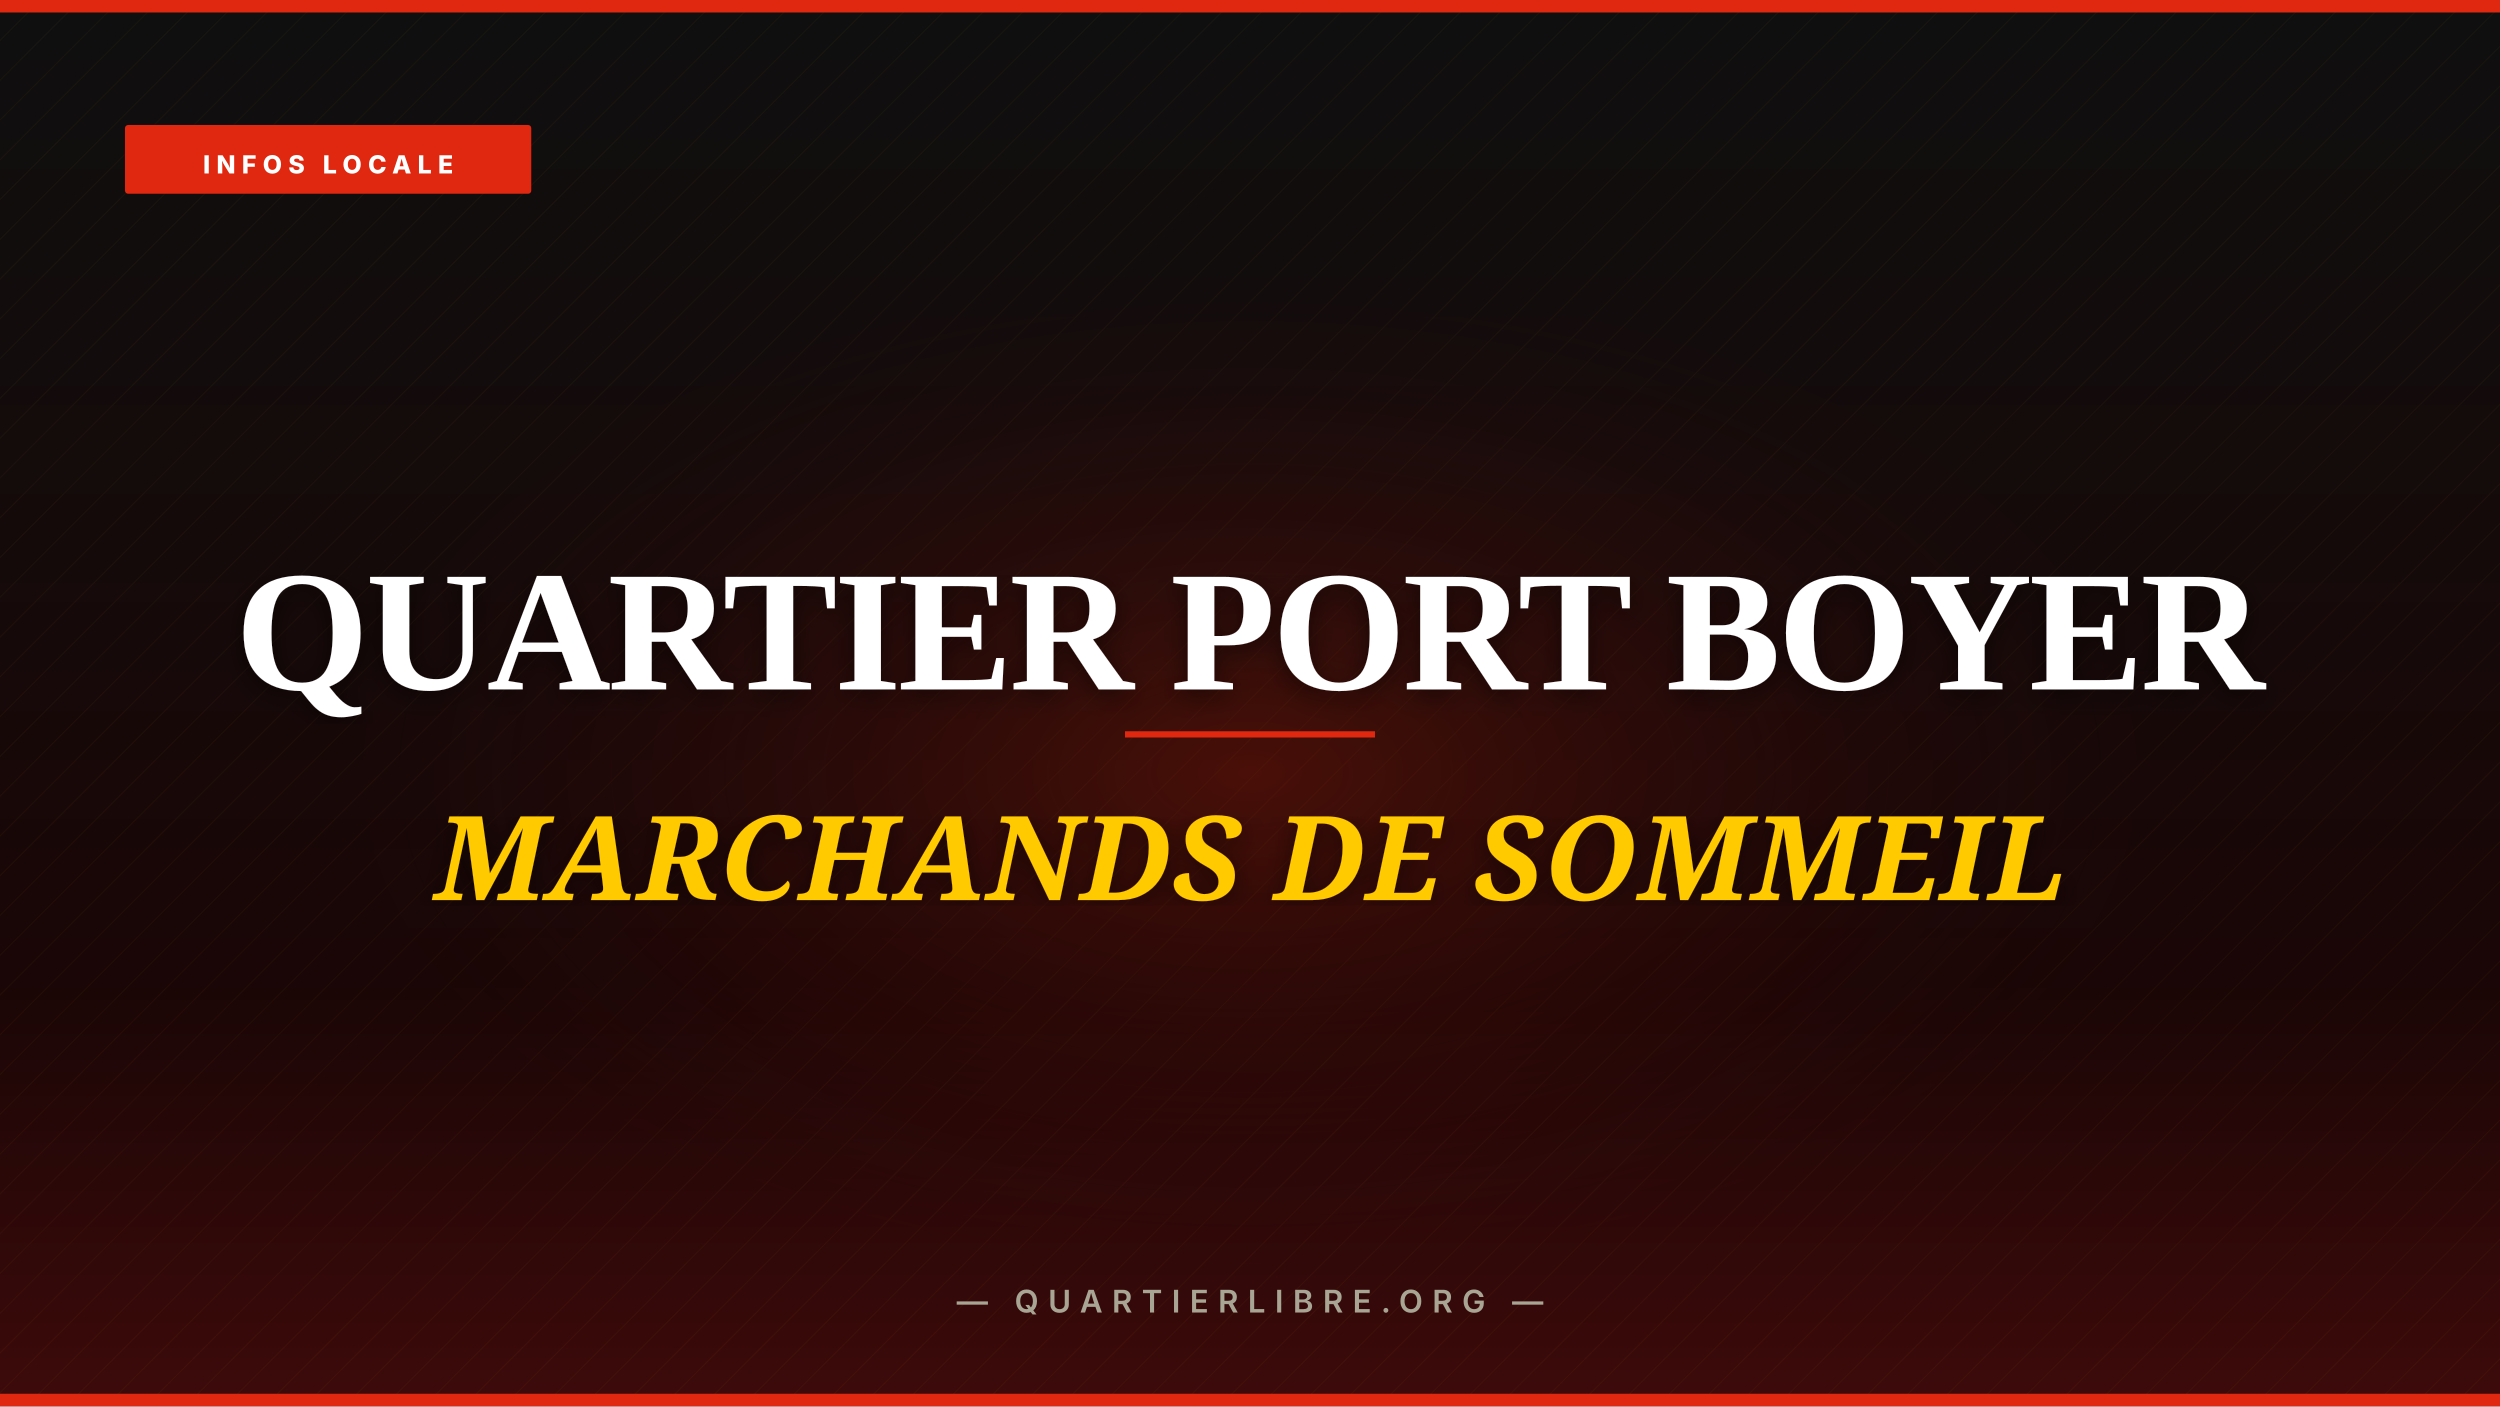
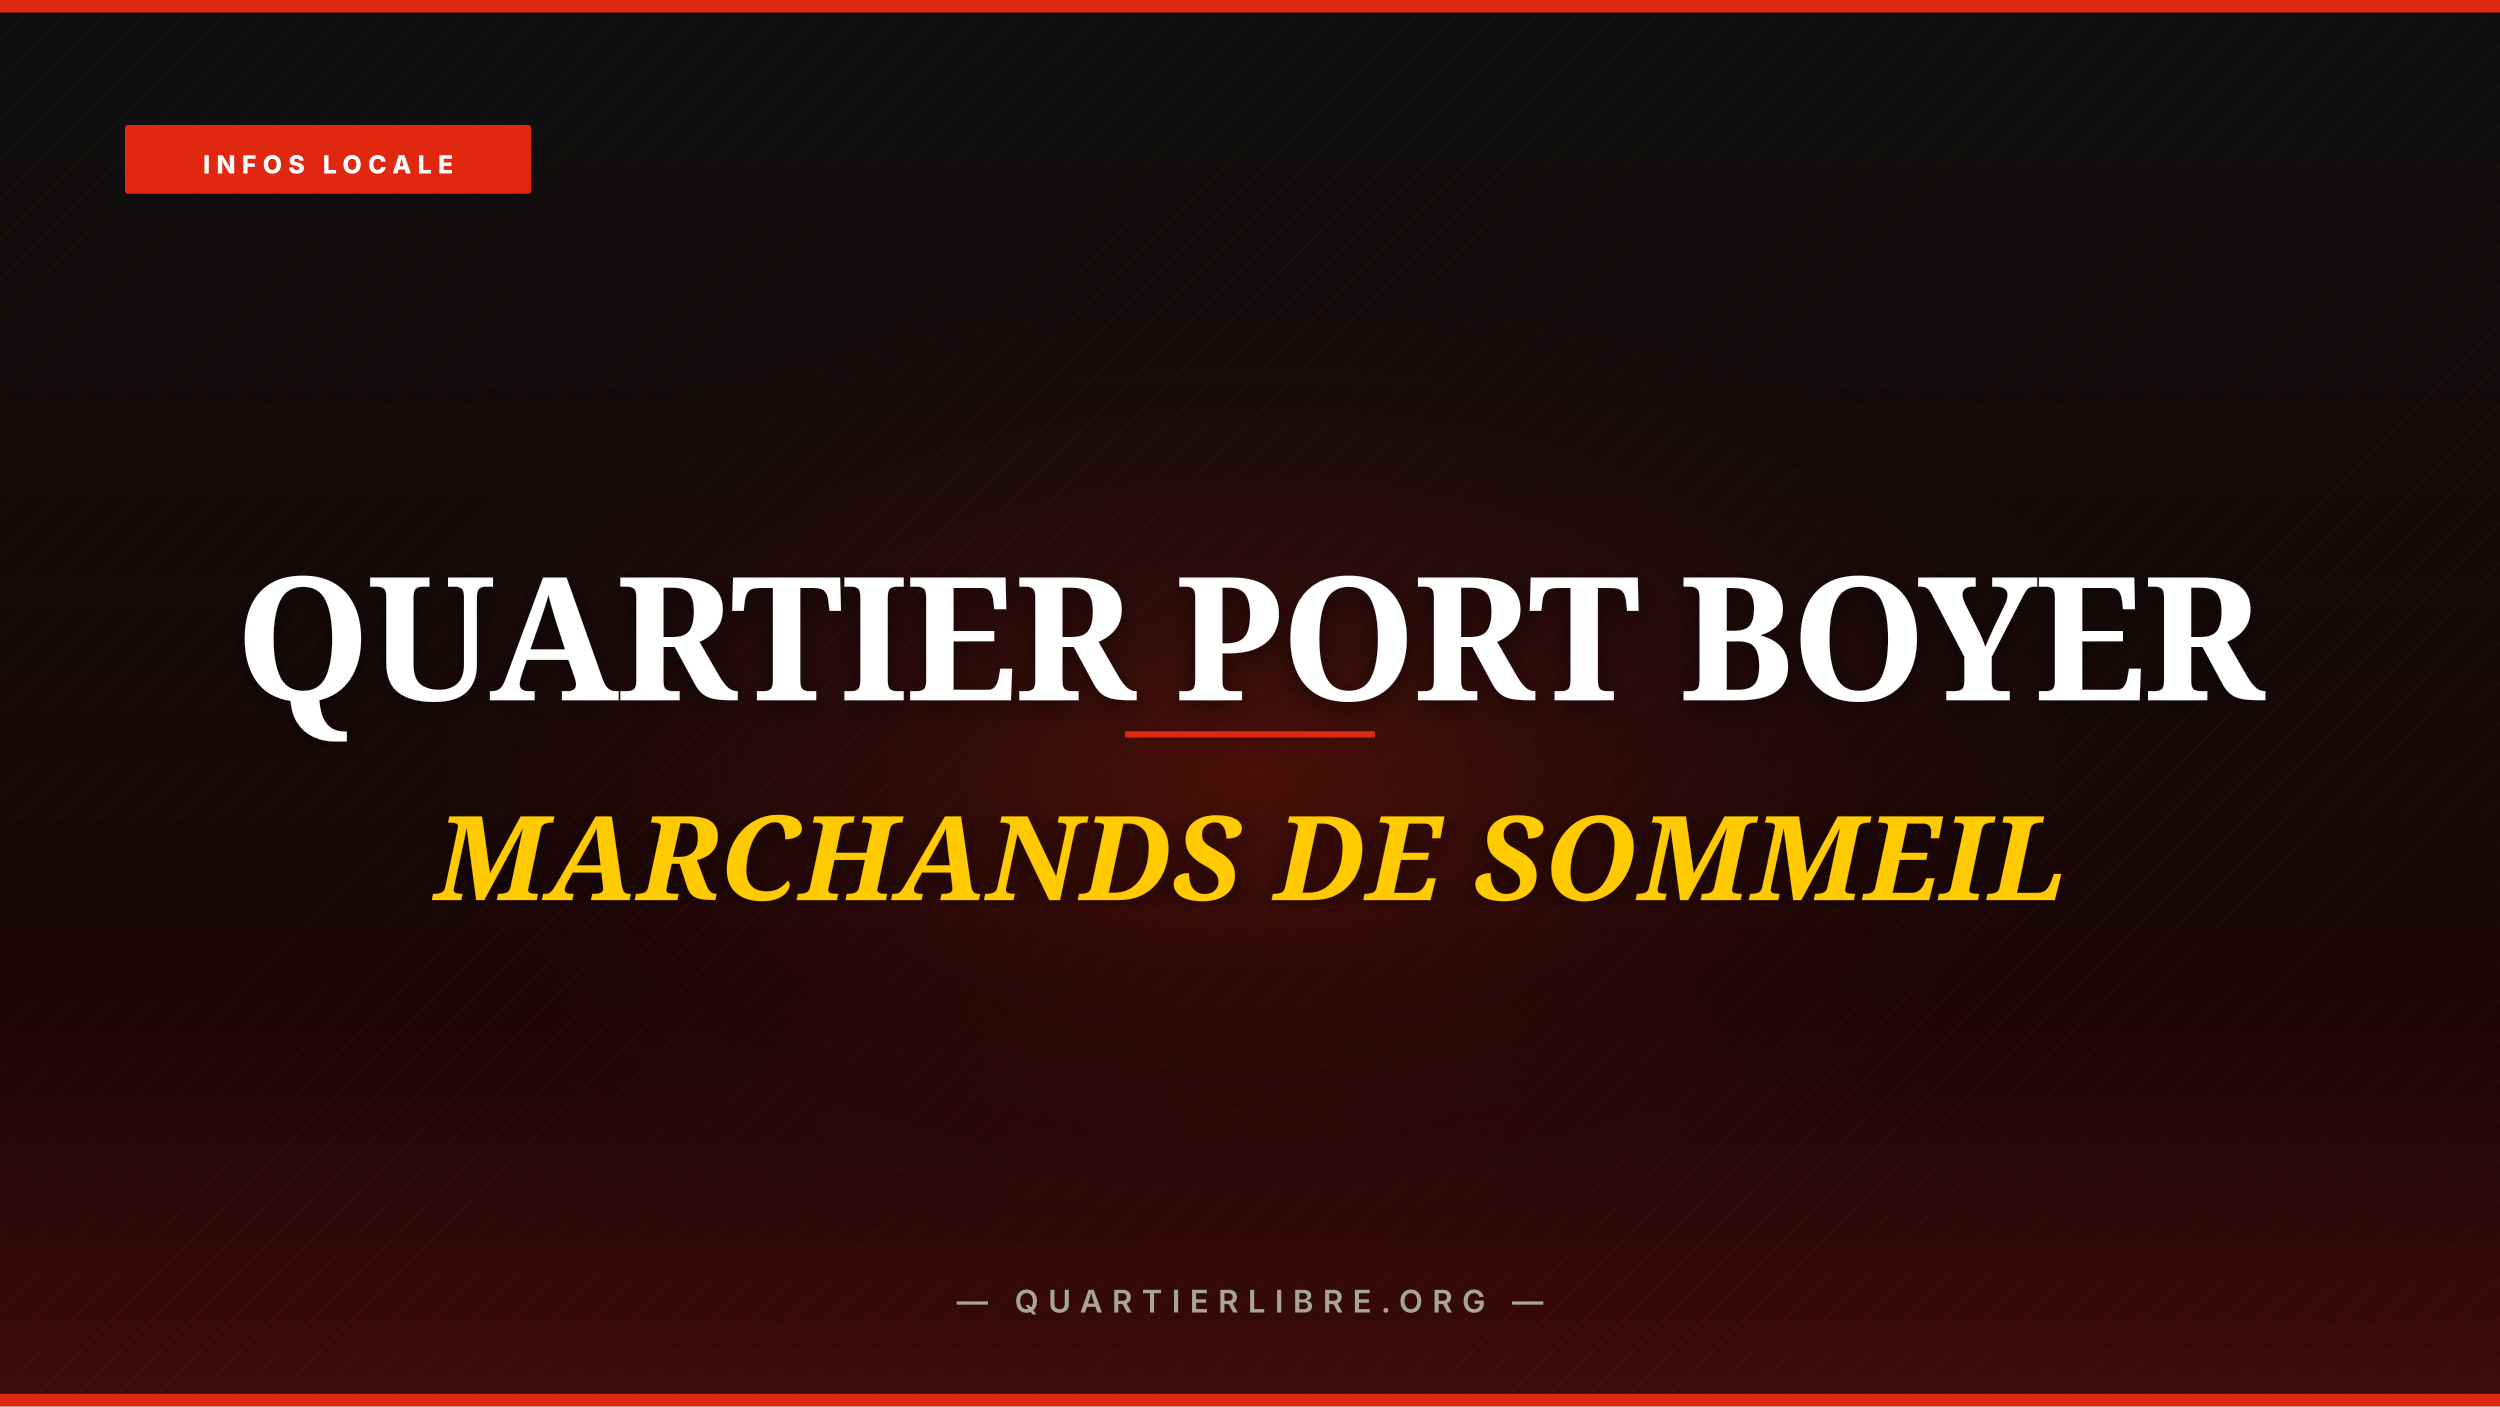
<svg xmlns="http://www.w3.org/2000/svg" viewBox="0 0 1600 900" width="1600" height="900" role="img" aria-label="QUARTIER PORT BOYER — MARCHANDS DE SOMMEIL">
  <defs>
    <linearGradient id="bg" x1="0" y1="0" x2="0" y2="1">
      <stop offset="0%" stop-color="#0f0f0f" />
      <stop offset="70%" stop-color="#1a0606" />
      <stop offset="100%" stop-color="#3d0a0a" />
    </linearGradient>
    <radialGradient id="glow" cx="50%" cy="55%" r="60%">
      <stop offset="0%" stop-color="#a51d08" stop-opacity="0.35" />
      <stop offset="60%" stop-color="#3d0a0a" stop-opacity="0" />
    </radialGradient>
    <pattern id="hatches" patternUnits="userSpaceOnUse" width="18" height="18" patternTransform="rotate(45)">
      <line x1="0" y1="0" x2="0" y2="18" stroke="#ffcb05" stroke-width="0.8" stroke-opacity="0.06" />
    </pattern>
    <filter id="textshadow" x="-5%" y="-5%" width="110%" height="110%">
      <feDropShadow dx="0" dy="4" stdDeviation="8" flood-color="#000" flood-opacity="0.5" />
    </filter>
  </defs>
  <rect width="1600" height="900" fill="url(#bg)" />
  <rect width="1600" height="900" fill="url(#hatches)" />
  <rect width="1600" height="900" fill="url(#glow)" />
  <rect x="0" y="0" width="1600" height="8" fill="#e02810" />
  <rect x="0" y="892" width="1600" height="8" fill="#e02810" />
  <g transform="translate(80, 80)">
    <rect x="0" y="0" width="260" height="44" fill="#e02810" rx="2" />
    <text x="130" y="31" font-family="Inter, system-ui, sans-serif" font-weight="800" font-size="16" letter-spacing="4" fill="#ffffff" text-anchor="middle">INFOS LOCALE</text>
  </g>
-   <text x="800" y="410" font-family="Fraunces, Georgia, 'Times New Roman', serif" font-weight="900" font-size="110" letter-spacing="-2" fill="#ffffff" text-anchor="middle" dominant-baseline="middle" filter="url(#textshadow)">QUARTIER PORT BOYER</text>
+   <text x="800" y="410" font-family="Fraunces, Georgia, serif" font-weight="900" font-size="110" letter-spacing="-2" fill="#ffffff" text-anchor="middle" dominant-baseline="middle" filter="url(#textshadow)">QUARTIER PORT BOYER</text>
  <line x1="720" y1="470" x2="880" y2="470" stroke="#e02810" stroke-width="4" />
  <text x="800" y="550" font-family="Fraunces, Georgia, serif" font-weight="900" font-style="italic" font-size="75" letter-spacing="1" fill="#ffcb05" text-anchor="middle" dominant-baseline="middle" filter="url(#textshadow)">MARCHANDS DE SOMMEIL</text>
-   <text x="800" y="840" font-family="Inter, system-ui, sans-serif" font-weight="600" font-size="20" letter-spacing="6" fill="#a9a595" text-anchor="middle" text-transform="uppercase">— QUARTIERLIBRE.ORG —</text>
+   <text x="800" y="840" font-family="Inter, system-ui, sans-serif" font-weight="600" font-size="20" letter-spacing="6" fill="#a9a595" text-anchor="middle">— QUARTIERLIBRE.ORG —</text>
</svg>
